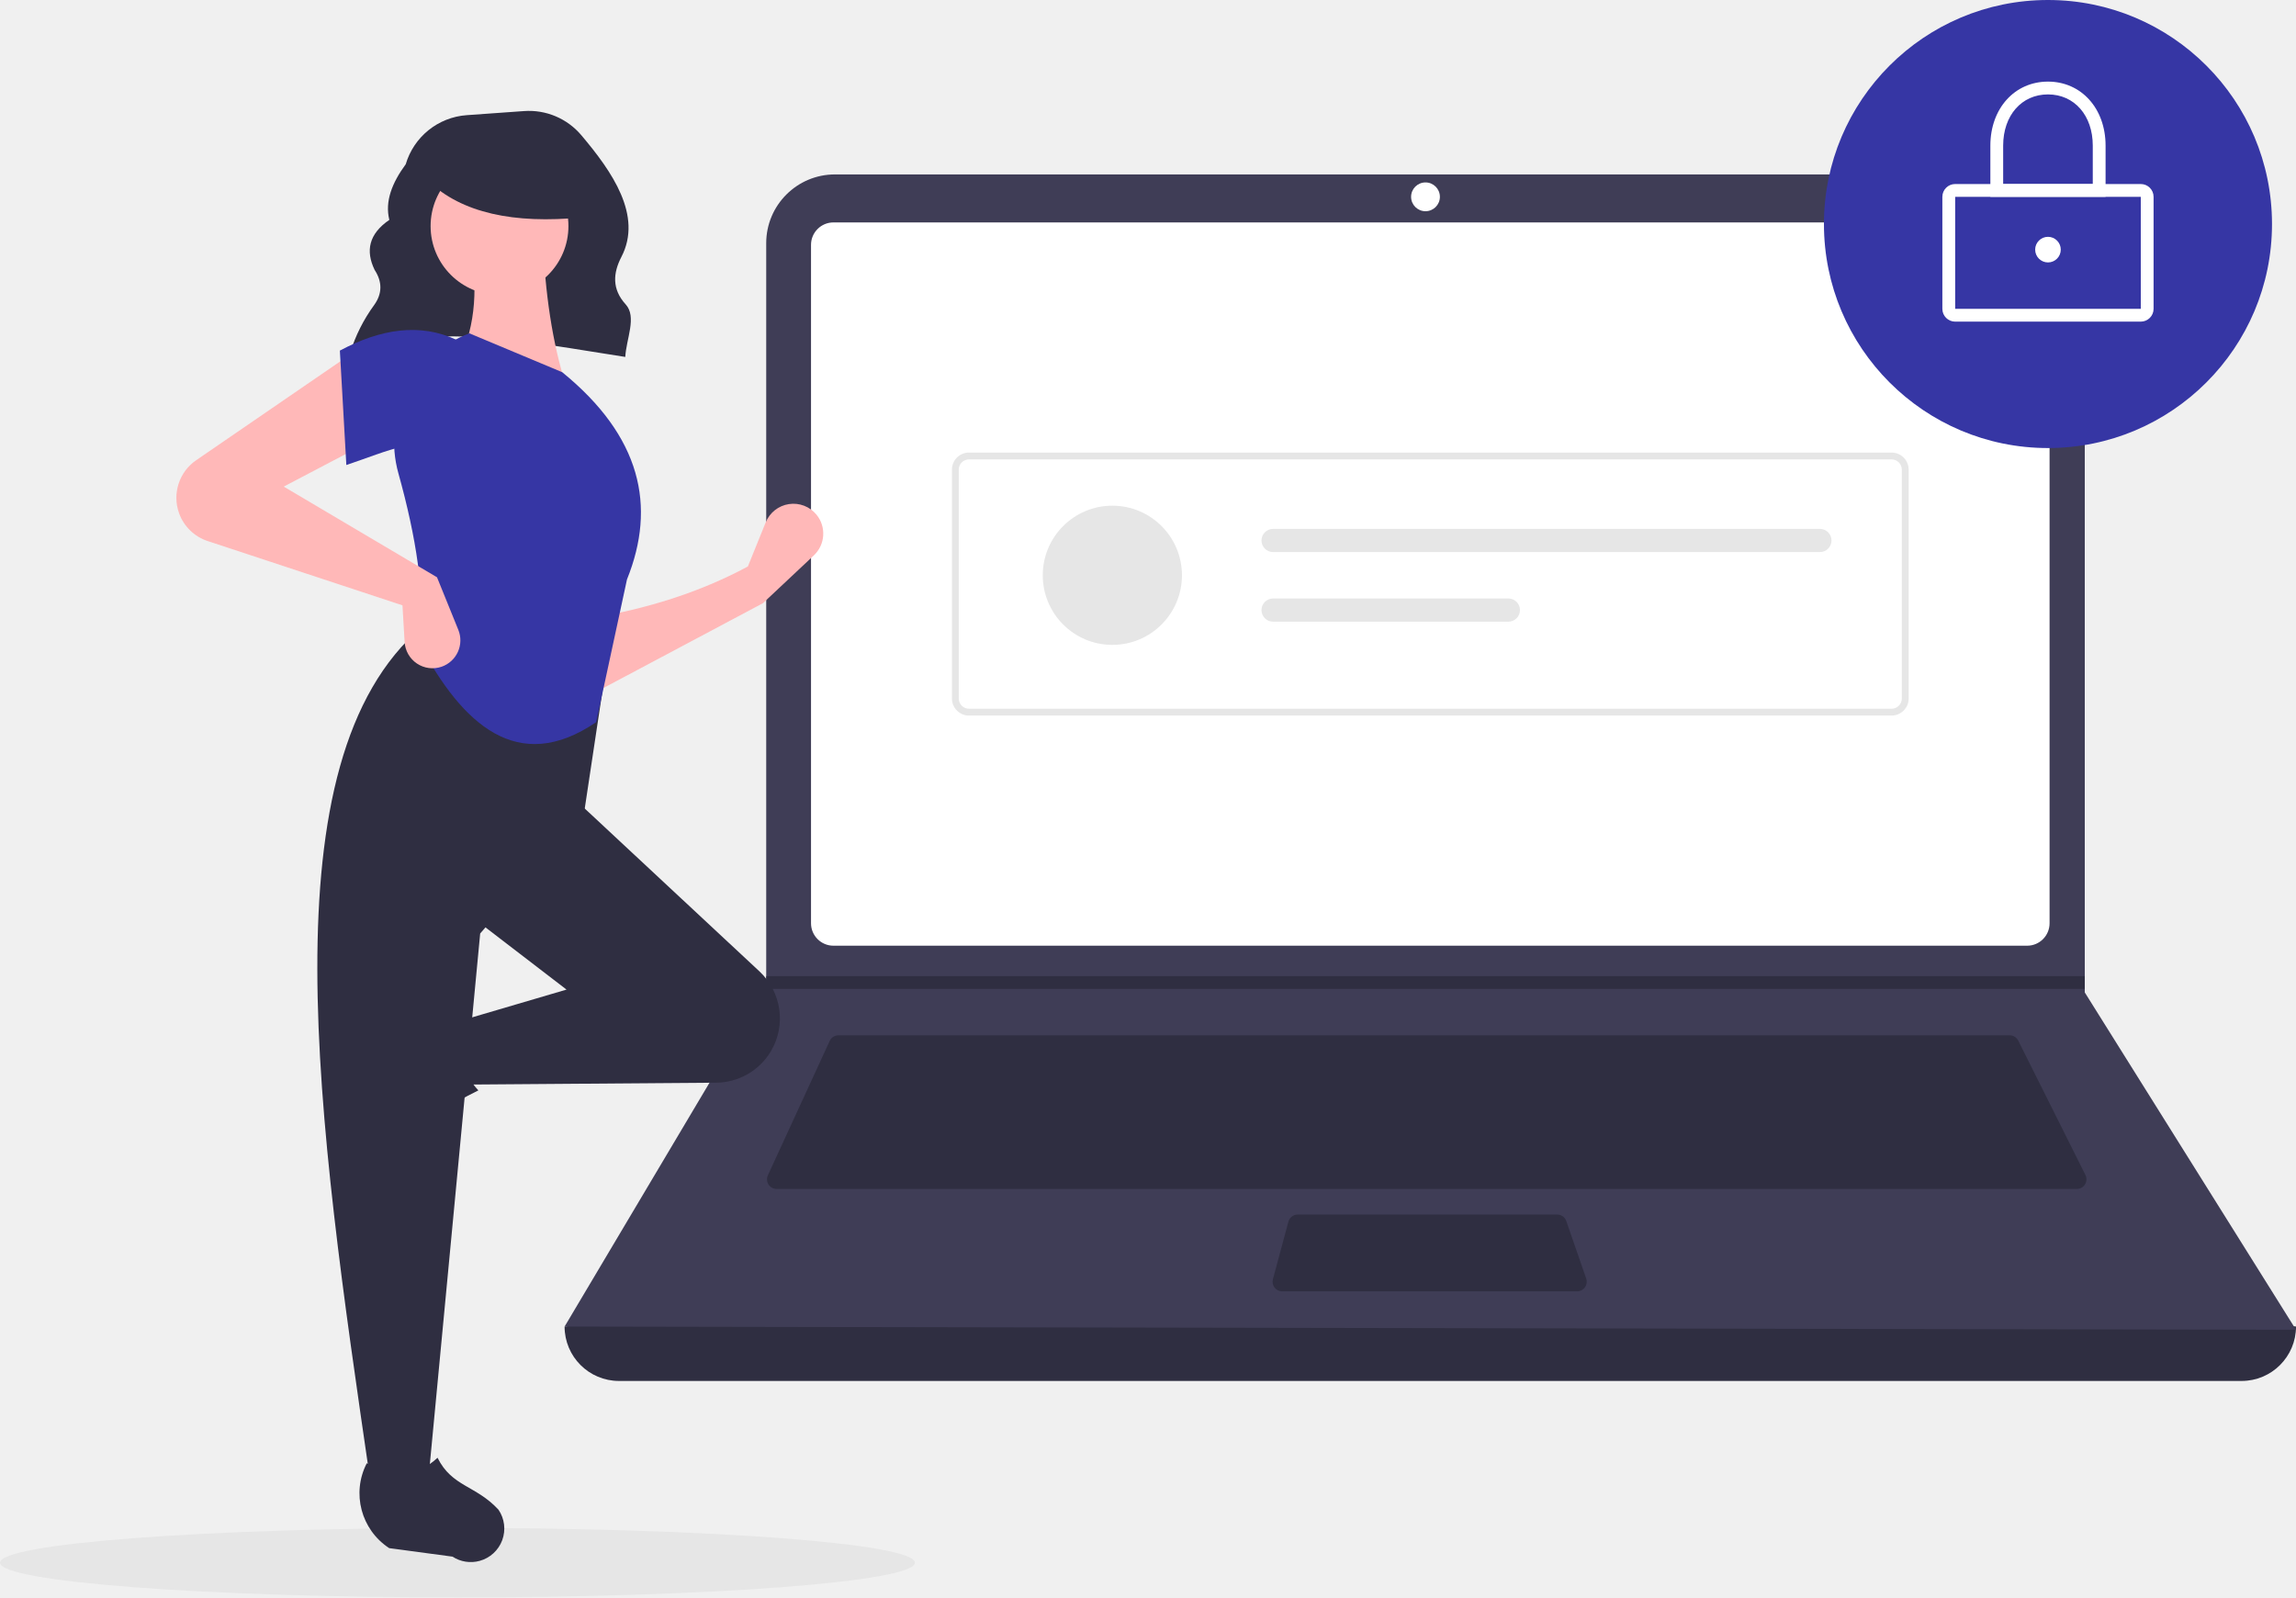
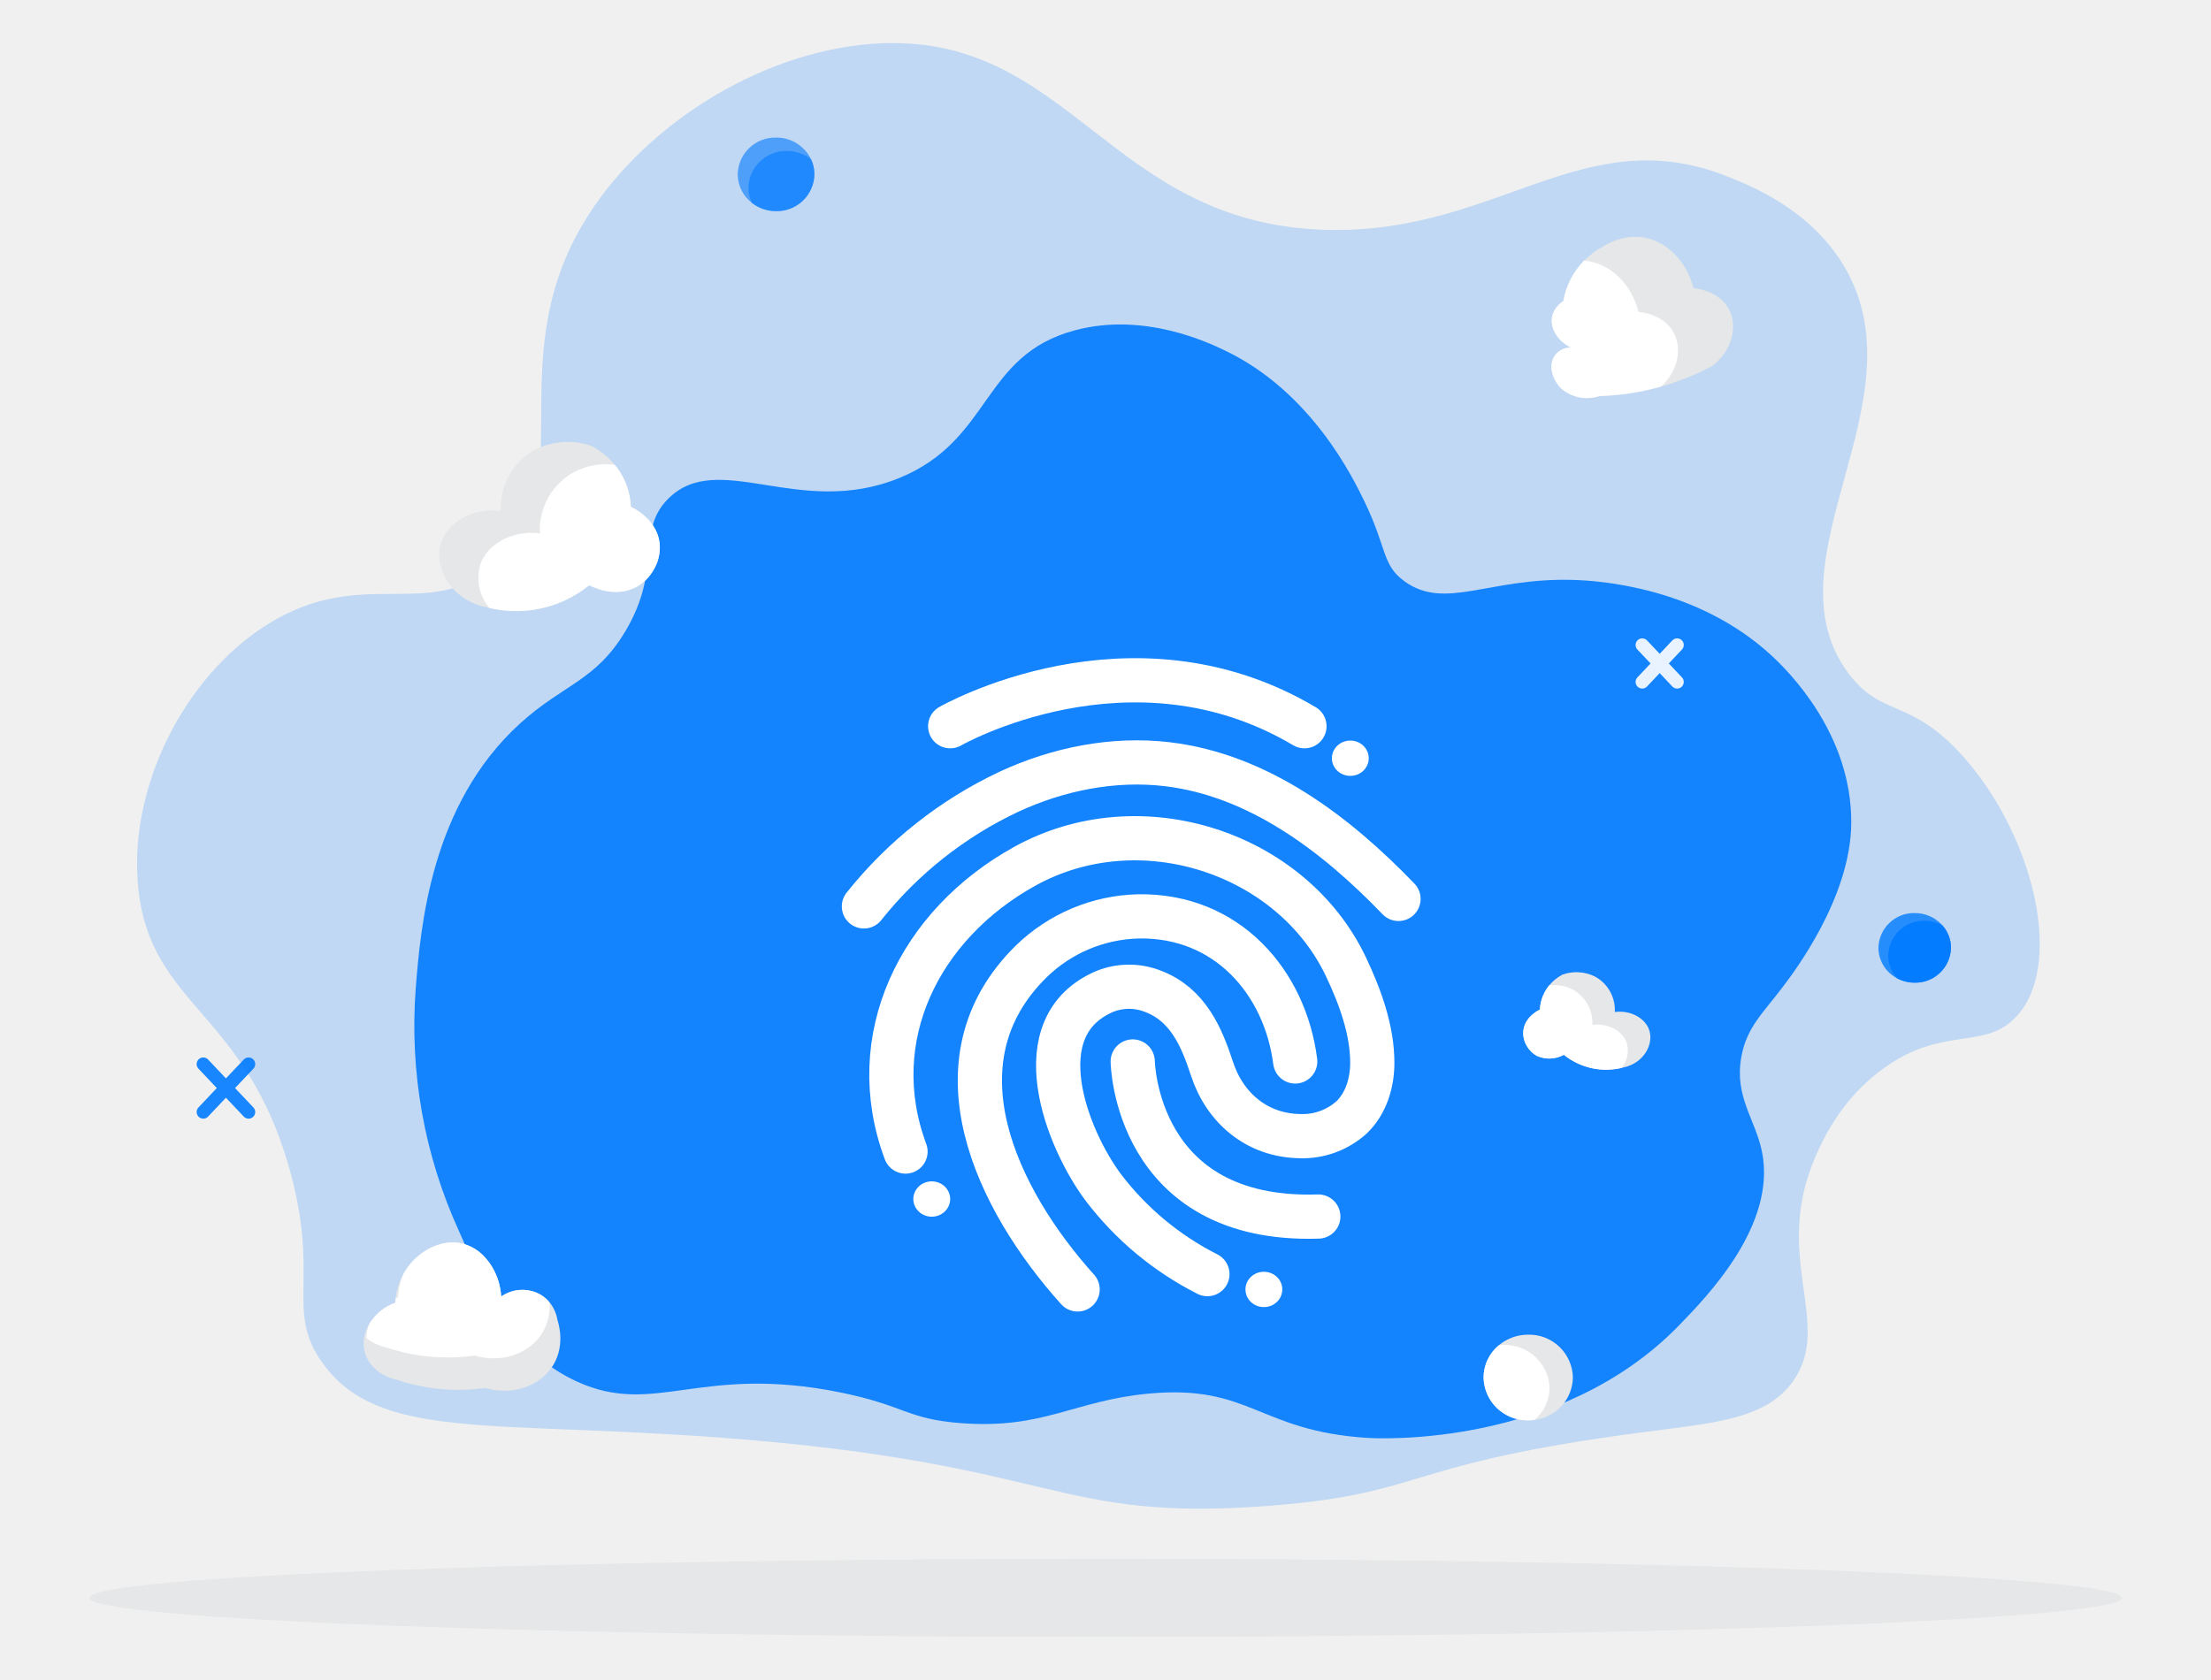
- <svg xmlns="http://www.w3.org/2000/svg" data-name="Layer 1" width="793" height="551.732" viewBox="0 0 793 551.732">
-   <ellipse cx="158" cy="539.732" rx="158" ry="12" fill="#e6e6e6" />
-   <path d="M324.272,296.554c27.497-11.695,61.744-4.285,95.191.858.311-6.228,4.084-13.808.132-18.153-4.801-5.279-4.359-10.825-1.47-16.404,7.388-14.265-3.197-29.444-13.884-42.065a23.669,23.669,0,0,0-19.755-8.292l-19.797,1.414A23.709,23.709,0,0,0,343.635,230.859v0c-4.727,6.429-7.257,12.841-5.664,19.219-7.081,4.839-8.27,10.68-5.089,17.264,2.698,4.146,2.669,8.182-.123,12.106a55.891,55.891,0,0,0-8.31,16.506Z" transform="translate(-203.5 -174.1342)" fill="#2f2e41" />
-   <path d="M977.709,651.097H417.291A18.791,18.791,0,0,1,398.5,632.306h0q304.727-35.415,598,0h0A18.791,18.791,0,0,1,977.709,651.097Z" transform="translate(-203.5 -174.1342)" fill="#2f2e41" />
-   <path d="M996.5,633.412l-598-1.105,69.306-116.616.332-.553V258.131a23.752,23.752,0,0,1,23.754-23.754H899.792a23.752,23.752,0,0,1,23.754,23.754V516.906Z" transform="translate(-203.5 -174.1342)" fill="#3f3d56" />
-   <path d="M491.35,250.957a7.746,7.746,0,0,0-7.738,7.738V493.031a7.747,7.747,0,0,0,7.738,7.738H903.65a7.747,7.747,0,0,0,7.738-7.738V258.694a7.747,7.747,0,0,0-7.738-7.738Z" transform="translate(-203.5 -174.1342)" fill="#fff" />
-   <path d="M493.078,531.718a3.325,3.325,0,0,0-3.013,1.93l-21.355,46.425a3.316,3.316,0,0,0,3.012,4.702H920.814a3.316,3.316,0,0,0,2.965-4.799L900.567,533.551a3.299,3.299,0,0,0-2.965-1.833Z" transform="translate(-203.5 -174.1342)" fill="#2f2e41" />
-   <circle cx="492.342" cy="67.98" r="4.974" fill="#fff" />
-   <path d="M651.7,593.619a3.321,3.321,0,0,0-3.202,2.454l-5.357,19.896a3.316,3.316,0,0,0,3.202,4.179h101.874a3.315,3.315,0,0,0,3.133-4.401l-6.887-19.896a3.318,3.318,0,0,0-3.134-2.231Z" transform="translate(-203.5 -174.1342)" fill="#2f2e41" />
-   <polygon points="720.046 337.135 720.046 341.556 264.306 341.556 264.649 341.004 264.649 337.135 720.046 337.135" fill="#2f2e41" />
-   <circle cx="707.335" cy="77.375" r="77.375" fill="#3636a4" />
-   <path d="M942.89,285.223H878.779a4.426,4.426,0,0,1-4.421-4.421V242.114a4.426,4.426,0,0,1,4.421-4.421H942.89a4.426,4.426,0,0,1,4.421,4.421v38.688A4.426,4.426,0,0,1,942.89,285.223Zm-64.111-43.109v38.688h64.114L942.89,242.114Z" transform="translate(-203.5 -174.1342)" fill="#fff" />
-   <path d="M930.731,242.114h-39.793V224.428c0-12.81,8.368-22.107,19.896-22.107s19.896,9.297,19.896,22.107Zm-35.372-4.421h30.95V224.428c0-10.413-6.363-17.686-15.475-17.686s-15.475,7.273-15.475,17.686Z" transform="translate(-203.5 -174.1342)" fill="#fff" />
-   <circle cx="707.335" cy="86.218" r="4.421" fill="#fff" />
-   <path d="M856.82,421.284H538.18a5.908,5.908,0,0,1-5.901-5.901V336.342a5.908,5.908,0,0,1,5.901-5.901H856.82a5.908,5.908,0,0,1,5.901,5.901V415.383A5.908,5.908,0,0,1,856.82,421.284Zm-318.64-88.482a3.544,3.544,0,0,0-3.54,3.54V415.383a3.544,3.544,0,0,0,3.54,3.54H856.82a3.544,3.544,0,0,0,3.54-3.54V336.342a3.544,3.544,0,0,0-3.54-3.54Z" transform="translate(-203.5 -174.1342)" fill="#e6e6e6" />
-   <circle cx="384.19" cy="198.695" r="24.036" fill="#e6e6e6" />
-   <path d="M643.203,356.805a4.006,4.006,0,1,0,0,8.012H832.061a4.006,4.006,0,0,0,0-8.012Z" transform="translate(-203.5 -174.1342)" fill="#e6e6e6" />
-   <path d="M643.203,380.842a4.006,4.006,0,1,0,0,8.012H724.469a4.006,4.006,0,1,0,0-8.012Z" transform="translate(-203.5 -174.1342)" fill="#e6e6e6" />
-   <path d="M467.022,382.462,408.119,413.778l-.746-26.096c19.226-3.209,37.517-8.797,54.429-17.895l6.16-15.22a10.318,10.318,0,0,1,17.536-2.678l0,0a10.318,10.318,0,0,1-.908,14.069Z" transform="translate(-203.5 -174.1342)" fill="#ffb8b8" />
-   <path d="M323.098,563.267v0a11.574,11.574,0,0,1,1.469-9.363l12.939-19.858a22.612,22.612,0,0,1,29.335-7.739h0c-5.438,9.256-4.68,17.377,1.878,24.434a117.631,117.631,0,0,0-27.936,19.045A11.574,11.574,0,0,1,323.098,563.267Z" transform="translate(-203.5 -174.1342)" fill="#2f2e41" />
-   <path d="M469.705,537.303l0,0a22.203,22.203,0,0,1-18.871,10.779l-85.96.651-3.728-21.623,38.026-11.184-32.061-24.605L402.154,450.313l63.65,59.324A22.203,22.203,0,0,1,469.705,537.303Z" transform="translate(-203.5 -174.1342)" fill="#2f2e41" />
-   <path d="M351.453,685.179H331.321c-18.075-123.898-36.474-248.142,17.895-294.515l64.122,10.439L405.136,455.532l-35.789,41.008Z" transform="translate(-203.5 -174.1342)" fill="#2f2e41" />
-   <path d="M369.149,713.246h0a11.574,11.574,0,0,1-9.363-1.469l-21.859-2.938a22.612,22.612,0,0,1-7.741-29.335v0c9.257,5.437,17.377,4.679,24.434-1.879,4.986,10.067,13.201,9.453,21.047,17.935A11.574,11.574,0,0,1,369.149,713.246Z" transform="translate(-203.5 -174.1342)" fill="#2f2e41" />
-   <path d="M399.172,307.902l-37.28-8.947c6.192-12.674,6.702-26.776,3.728-41.754l25.351-.746C391.764,275.08,394.167,292.481,399.172,307.902Z" transform="translate(-203.5 -174.1342)" fill="#ffb8b8" />
-   <path d="M409.418,423.552c-27.139,18.493-46.314.633-60.947-26.923,2.033-16.862-1.259-37.041-7.357-58.966a40.138,40.138,0,0,1,24.506-48.401h0l32.061,13.421c27.224,22.19,32.582,46.227,22.368,71.578Z" transform="translate(-203.5 -174.1342)" fill="#3636a4" />
-   <path d="M331.321,326.542,301.497,342.2l52.938,31.316,7.366,18.17a9.637,9.637,0,0,1-5.789,12.731h0a9.637,9.637,0,0,1-12.762-8.544l-.745-12.663-67.284-22.204a15.733,15.733,0,0,1-9.873-9.611v0a15.733,15.733,0,0,1,5.903-18.303l54.105-37.118Z" transform="translate(-203.5 -174.1342)" fill="#ffb8b8" />
-   <path d="M361.146,329.524c-12.439-5.451-23.749.47-38.026,5.219l-2.237-39.517c14.176-7.556,27.692-9.593,40.263-3.728Z" transform="translate(-203.5 -174.1342)" fill="#3636a4" />
-   <circle cx="172.525" cy="78.093" r="23.802" fill="#ffb8b8" />
-   <path d="M404.5,249.224c-23.566,2.308-41.523-1.546-53-12.52v-8.838h51Z" transform="translate(-203.5 -174.1342)" fill="#2f2e41" />
+ <svg xmlns="http://www.w3.org/2000/svg" width="500" height="380" viewBox="0 0 500 380">
+   <defs>
+     <clipPath id="clip-auth">
+       <rect width="500" height="380" />
+     </clipPath>
+   </defs>
+   <g id="auth" clip-path="url(#clip-auth)">
+     <g id="auth-2" data-name="auth" transform="translate(20.203 9.741)">
+       <g id="bg" transform="translate(10.781 0)">
+         <path id="Path_1" data-name="Path 1" d="M390.791,251.695c-10.09,22.842,4.085,37.966-5.127,50.952-6.085,8.577-17.52,9.433-33.537,11.514-55.474,7.21-48.953,13.933-84.991,16.7-48.784,3.749-47.282-9.6-123.306-15.366-52.961-4.013-77.841.637-90.564-16.7-8.887-12.112-.462-19.085-7.816-44.728-10.017-34.933-31.036-36.318-33.983-62.5-2.534-22.507,10-48.112,29.259-60.127,21.327-13.306,35.924-.6,51.2-13.028,20.5-16.666,1.177-45.169,19.854-77.164,12.667-21.7,39.437-39.223,65.833-41.087C222.14-2.983,230.527,40.9,280.024,42.251c38.728,1.059,58.175-25.132,90.912-12.025,5.364,2.147,18.516,7.413,26.124,20.042,18.346,30.453-17.934,66.555,1.045,92.2,7.581,10.241,14.1,5.464,26.124,19.04,16.158,18.238,22.955,47.8,11.495,59.125-7.154,7.069-16.089,1.761-29.259,11.023-9.7,6.82-13.921,16.073-15.675,20.042Z" transform="translate(-11.142 0)" fill="#007aff" opacity="0.2" />
+         <path id="Path_2" data-name="Path 2" d="M112.841,307.75c-13.57-6.151-19.982-18.531-26.813-34.143a111.628,111.628,0,0,1-9.761-54.712c1.088-13.746,3.3-41.665,23.686-60.127,9.69-8.774,16.984-9.524,23.686-20.711,8.6-14.349,2.327-22.679,9.753-30.064,11.356-11.292,29.657,4.568,52.249-4.677,21-8.592,18.538-27.756,39.709-33.4,15.732-4.2,30.345,2.849,34.136,4.677,19.413,9.361,28.816,28.827,31.349,34.072,5.151,10.666,3.917,14.329,9.056,18.038,9.241,6.67,19.111-.926,38.287-.32,5.779.183,27.839,1.6,44.614,17.022,3.92,3.6,18.3,17.855,18.113,38.081-.154,16.891-13.141,33.833-15.326,36.745-4.516,6.017-8.313,9.257-9.532,16.031-1.621,9,3.148,14.053,4.656,21.381,3.414,16.586-12.359,32.789-18.809,39.417-26.8,27.53-67.614,25.56-70.361,25.387C266.841,318.891,265,308.3,242.069,310.422c-16.991,1.574-23.725,8.107-42.5,6.681-12.255-.931-12.648-3.964-27.19-6.927-31.781-6.477-41.932,5.556-59.543-2.426Z" transform="translate(-13.244 -4.947)" fill="#007aff" opacity="0.9" />
+       </g>
+       <g id="lines" transform="translate(0 342.836)">
+         <ellipse id="Ellipse_1" data-name="Ellipse 1" cx="229.797" cy="8.841" rx="229.797" ry="8.841" fill="#e6e7e8" />
+       </g>
+       <g id="others" transform="translate(25.768 21.374)">
+         <g id="Group_1" data-name="Group 1" transform="translate(0 209.574)" opacity="0.9">
+           <line id="Line_1" data-name="Line 1" x2="10.243" y2="10.838" fill="none" stroke="#007aff" stroke-linecap="round" stroke-miterlimit="10" stroke-width="3" />
+           <line id="Line_2" data-name="Line 2" y1="10.838" x2="10.243" fill="none" stroke="#007aff" stroke-linecap="round" stroke-miterlimit="10" stroke-width="3" />
+         </g>
+         <g id="Group_2" data-name="Group 2" transform="translate(304.864 22.427)">
+           <path id="Path_3" data-name="Path 3" d="M342.912,73.57A4.439,4.439,0,0,0,341.8,77.5a7.451,7.451,0,0,0,2.133,4.039,8.9,8.9,0,0,0,8.661,1.708A57.2,57.2,0,0,0,361,82.369c1.944-.348,3.778-.778,5.506-1.266A58.255,58.255,0,0,0,378.166,76.4c4.662-3.651,5.834-9.468,3.383-13.321-2.327-3.674-7.063-4.189-7.71-4.252-1.585-6.393-6.483-11-12.058-11.562a13.3,13.3,0,0,0-8.221,2.072,17.782,17.782,0,0,0-4.444,3.274c-.045.041-.086.083-.127.124a17.436,17.436,0,0,0-4.572,9.031,5.83,5.83,0,0,0-2.487,3.279c-.64,2.575.983,5.6,4.136,7.21a4.717,4.717,0,0,0-3.156,1.316Z" transform="translate(-341.716 -47.205)" fill="#e6e7e8" />
+           <path id="Path_4" data-name="Path 4" d="M342.912,73.99a4.439,4.439,0,0,0-1.109,3.928,7.451,7.451,0,0,0,2.133,4.039,8.9,8.9,0,0,0,8.661,1.708A57.2,57.2,0,0,0,361,82.789c1.944-.348,3.778-.778,5.506-1.266,4.008-3.661,4.916-9.027,2.6-12.661-2.327-3.674-7.063-4.189-7.711-4.246-1.585-6.4-6.482-11-12.057-11.568l-.23-.019c-.045.041-.086.083-.127.124a17.436,17.436,0,0,0-4.572,9.031,5.83,5.83,0,0,0-2.487,3.279c-.64,2.575.983,5.6,4.136,7.21a4.717,4.717,0,0,0-3.156,1.316Z" transform="translate(-341.716 -47.625)" fill="#fff" />
+         </g>
+         <g id="Group_3" data-name="Group 3" transform="translate(36.258 249.898)">
+           <path id="Path_5" data-name="Path 5" d="M106.3,321.1c-3.17,4.137-9.092,5.878-14.646,4.186a44.043,44.043,0,0,1-10.735.186,43.193,43.193,0,0,1-9.172-1.994c-3.481-.758-6.343-2.992-7.294-5.949a7.339,7.339,0,0,1-.352-2.312,8.879,8.879,0,0,1,1.34-4.521,11.273,11.273,0,0,1,5.83-4.709c.015-.34.044-.678.083-1.007a14.636,14.636,0,0,1,1.854-5.681c2.876-5.014,8.393-7.7,12.922-6.764A10.408,10.408,0,0,1,91.8,296.02a12.8,12.8,0,0,1,1.359,1.871,14.733,14.733,0,0,1,2.058,6.716,8.343,8.343,0,0,1,8.213-.778,7.419,7.419,0,0,1,1.769,1.124,7.691,7.691,0,0,1,.935.947,8.475,8.475,0,0,1,1.814,4.034c.2.582,2.073,6.326-1.64,11.168Z" transform="translate(-64.105 -292.353)" fill="#e6e7e8" />
+           <path id="Path_6" data-name="Path 6" d="M103.894,313.763c-3.172,4.141-9.092,5.878-14.646,4.186a43.525,43.525,0,0,1-19.909-1.8A11.1,11.1,0,0,1,64.753,314a8.59,8.59,0,0,1,.714-3.3,11.273,11.273,0,0,1,5.83-4.709c.015-.34.044-.678.083-1.007.178-.074.36-.148.544-.213a14.883,14.883,0,0,1,1.31-5.467c2.876-5.014,8.393-7.7,12.922-6.764a10.408,10.408,0,0,1,5.662,3.483,12.8,12.8,0,0,1,1.359,1.871,14.733,14.733,0,0,1,2.058,6.716,8.343,8.343,0,0,1,8.213-.778,7.419,7.419,0,0,1,1.769,1.124,7.692,7.692,0,0,1,.935.947,11.5,11.5,0,0,1-2.257,7.864Z" transform="translate(-64.126 -292.353)" fill="#fff" />
+         </g>
+         <g id="Group_4" data-name="Group 4" transform="translate(53.366 68.829)">
+           <path id="Path_7" data-name="Path 7" d="M130.214,126.225a9.85,9.85,0,0,1-4.1,3.935c-4.878,2.443-9.979-.3-10.4-.524a26.21,26.21,0,0,1-12.311,5.51,26.735,26.735,0,0,1-10.293-.361c-.228-.055-.444-.109-.65-.164-8.059-1.585-12.254-9.27-10.123-14.954,1.687-4.493,7.284-7.636,13.406-6.821a14.886,14.886,0,0,1,7.871-13.959,16.41,16.41,0,0,1,12.647-.732,17.457,17.457,0,0,1,5.227,4.258,16.459,16.459,0,0,1,1.693,2.5,16,16,0,0,1,1.932,6.98c.393.175,5.825,2.717,6.5,8.177a9.745,9.745,0,0,1-1.4,6.16Z" transform="translate(-81.787 -97.213)" fill="#e6e7e8" />
+           <path id="Path_8" data-name="Path 8" d="M130.509,126.62a9.85,9.85,0,0,1-4.1,3.935c-4.878,2.443-9.979-.3-10.4-.524a26.21,26.21,0,0,1-12.311,5.51,26.735,26.735,0,0,1-10.293-.361,10.548,10.548,0,0,1-1.966-10.046c1.682-4.493,7.284-7.636,13.406-6.821a14.9,14.9,0,0,1,7.871-13.965,15.442,15.442,0,0,1,9.068-1.541,16.459,16.459,0,0,1,1.693,2.5,16,16,0,0,1,1.932,6.98c.393.175,5.825,2.717,6.5,8.177a9.745,9.745,0,0,1-1.4,6.16Z" transform="translate(-82.082 -97.607)" fill="#fff" />
+         </g>
+         <g id="Group_5" data-name="Group 5" transform="translate(289.527 270.776)">
+           <path id="Path_9" data-name="Path 9" d="M346.062,324.538a9.837,9.837,0,0,1-8.709,9.6,10.52,10.52,0,0,1-1.389.09,9.9,9.9,0,0,1-10.1-9.69,9.479,9.479,0,0,1,3.436-7.274,10.283,10.283,0,0,1,6.663-2.412,9.9,9.9,0,0,1,10.1,9.684Z" transform="translate(-325.865 -314.853)" fill="#e6e7e8" />
+           <path id="Path_10" data-name="Path 10" d="M340.794,327.034a9.5,9.5,0,0,1-3.441,7.284,10.52,10.52,0,0,1-1.389.09,9.9,9.9,0,0,1-10.1-9.69,9.479,9.479,0,0,1,3.436-7.274,10.122,10.122,0,0,1,11.494,9.59Z" transform="translate(-325.865 -315.033)" fill="#fff" />
+         </g>
+         <g id="Group_6" data-name="Group 6" transform="translate(378.807 175.412)">
+           <path id="Path_11" data-name="Path 11" d="M434.625,220.081a8.043,8.043,0,0,1-8.2,7.873,8.44,8.44,0,0,1-4-1,7.621,7.621,0,0,1-1.988-5.135,8.047,8.047,0,0,1,8.21-7.873,8.386,8.386,0,0,1,4,1,7.639,7.639,0,0,1,1.988,5.135Z" transform="translate(-418.211 -212.213)" fill="#007aff" opacity="0.9" />
+           <path id="Path_12" data-name="Path 12" d="M434.551,219.947a8.043,8.043,0,0,1-8.2,7.873,8.44,8.44,0,0,1-4-1,7.827,7.827,0,0,1-4.2-6.873,8.043,8.043,0,0,1,8.21-7.869,8.317,8.317,0,0,1,6.217,2.734,7.639,7.639,0,0,1,1.988,5.135Z" transform="translate(-418.137 -212.078)" fill="#007aff" opacity="0.8" />
+         </g>
+         <g id="Group_7" data-name="Group 7" transform="translate(120.859)">
+           <path id="Path_13" data-name="Path 13" d="M168.97,31.593a8.5,8.5,0,0,1-8.673,8.318,8.84,8.84,0,0,1-5.474-1.867,7.934,7.934,0,0,1-.769-3.418,8.5,8.5,0,0,1,8.673-8.318,8.865,8.865,0,0,1,5.479,1.867,8,8,0,0,1,.765,3.418Z" transform="translate(-151.623 -23.271)" fill="#007aff" opacity="0.6" />
+           <path id="Path_14" data-name="Path 14" d="M168.889,31.357a8.5,8.5,0,0,1-8.673,8.318,8.84,8.84,0,0,1-5.474-1.867,8.178,8.178,0,0,1-3.2-6.451,8.5,8.5,0,0,1,8.673-8.322,8.7,8.7,0,0,1,7.908,4.9,8,8,0,0,1,.765,3.418Z" transform="translate(-151.542 -23.035)" fill="#007aff" opacity="0.6" />
+         </g>
+         <g id="Group_8" data-name="Group 8" transform="translate(298.487 188.777)">
+           <path id="Path_15" data-name="Path 15" d="M335.969,243.208a5.679,5.679,0,0,0,2.366,2.269,6.871,6.871,0,0,0,5.993-.3,15.108,15.108,0,0,0,7.1,3.176,15.413,15.413,0,0,0,5.934-.208q.2-.047.374-.095c4.646-.914,7.064-5.344,5.835-8.621-.972-2.59-4.2-4.4-7.728-3.932a8.582,8.582,0,0,0-4.538-8.048,9.462,9.462,0,0,0-7.291-.422A10.059,10.059,0,0,0,341,229.479a9.425,9.425,0,0,0-.976,1.44,9.214,9.214,0,0,0-1.114,4.023c-.226.1-3.357,1.566-3.745,4.714a5.617,5.617,0,0,0,.8,3.551Z" transform="translate(-335.125 -226.482)" fill="#e6e7e8" />
+           <path id="Path_16" data-name="Path 16" d="M335.969,243.435a5.679,5.679,0,0,0,2.366,2.269,6.871,6.871,0,0,0,5.993-.3,15.108,15.108,0,0,0,7.1,3.176,15.413,15.413,0,0,0,5.934-.208,6.082,6.082,0,0,0,1.134-5.791c-.97-2.59-4.2-4.4-7.728-3.932a8.586,8.586,0,0,0-4.538-8.05,8.908,8.908,0,0,0-5.228-.889,9.425,9.425,0,0,0-.976,1.44,9.214,9.214,0,0,0-1.114,4.023c-.226.1-3.357,1.566-3.745,4.714a5.617,5.617,0,0,0,.8,3.551Z" transform="translate(-335.125 -226.709)" fill="#fff" />
+         </g>
+         <g id="Group_9" data-name="Group 9" transform="translate(325.405 114.775)" opacity="0.9">
+           <line id="Line_3" data-name="Line 3" x2="7.895" y2="8.356" fill="none" stroke="#fff" stroke-linecap="round" stroke-miterlimit="10" stroke-width="3" />
+           <line id="Line_4" data-name="Line 4" y1="8.356" x2="7.895" fill="none" stroke="#fff" stroke-linecap="round" stroke-miterlimit="10" stroke-width="3" />
+         </g>
+       </g>
+       <g id="finger" transform="translate(175.166 144.133)">
+         <path id="Path_17" data-name="Path 17" d="M201.2,165.726s40.754-23.383,80.114,0" transform="translate(-181.692 -155.334)" fill="none" stroke="#fff" stroke-linecap="round" stroke-miterlimit="10" stroke-width="10" />
+         <path id="Path_18" data-name="Path 18" d="M181.038,207.923a92.054,92.054,0,0,1,32.8-25.938c11.066-5.134,23.59-7.672,35.79-6.226,20.676,2.45,38.165,15.792,52.3,30.473" transform="translate(-181.038 -156.778)" fill="none" stroke="#fff" stroke-linecap="round" stroke-miterlimit="10" stroke-width="10" />
+         <path id="Path_19" data-name="Path 19" d="M190.651,264.707c-9.546-25.621,3.1-51.341,27-64.545,26.086-14.41,60.353-3.088,72.619,22.789,3.18,6.709,5.968,14.308,5.939,21.76-.017,4.437-1.376,9.035-4.617,12.2a16.488,16.488,0,0,1-11.62,4.309c-9.9-.1-17.139-6.453-20.006-15.225-2.358-7.213-5.443-14.506-13.322-17.524a14.75,14.75,0,0,0-10.843-.021c-18.73,7.9-8.681,33.4-.333,44.493a68.353,68.353,0,0,0,23.454,19.486" transform="translate(-181.246 -158.11)" fill="none" stroke="#fff" stroke-linecap="round" stroke-miterlimit="10" stroke-width="10" />
+         <path id="Path_20" data-name="Path 20" d="M243.863,248.254s.518,36.411,41.968,35.074" transform="translate(-183.076 -162.034)" fill="none" stroke="#fff" stroke-linecap="round" stroke-miterlimit="10" stroke-width="10" />
+         <path id="Path_21" data-name="Path 21" d="M230.241,297.267c-18.256-20.286-33.517-51.641-10.424-74.254a35.922,35.922,0,0,1,24.134-10.126c20.1-.366,33.2,14.9,35.5,32.815" transform="translate(-181.917 -159.484)" fill="none" stroke="#fff" stroke-linecap="round" stroke-miterlimit="10" stroke-width="10" />
+         <ellipse id="Ellipse_2" data-name="Ellipse 2" cx="4.166" cy="3.996" rx="4.166" ry="3.996" transform="translate(105.829 13.634)" fill="#fff" />
+         <ellipse id="Ellipse_3" data-name="Ellipse 3" cx="4.166" cy="3.996" rx="4.166" ry="3.996" transform="translate(86.282 133.788)" fill="#fff" />
+         <ellipse id="Ellipse_4" data-name="Ellipse 4" cx="4.166" cy="3.996" rx="4.166" ry="3.996" transform="translate(11.173 113.339)" fill="#fff" />
+       </g>
+     </g>
+   </g>
</svg>
